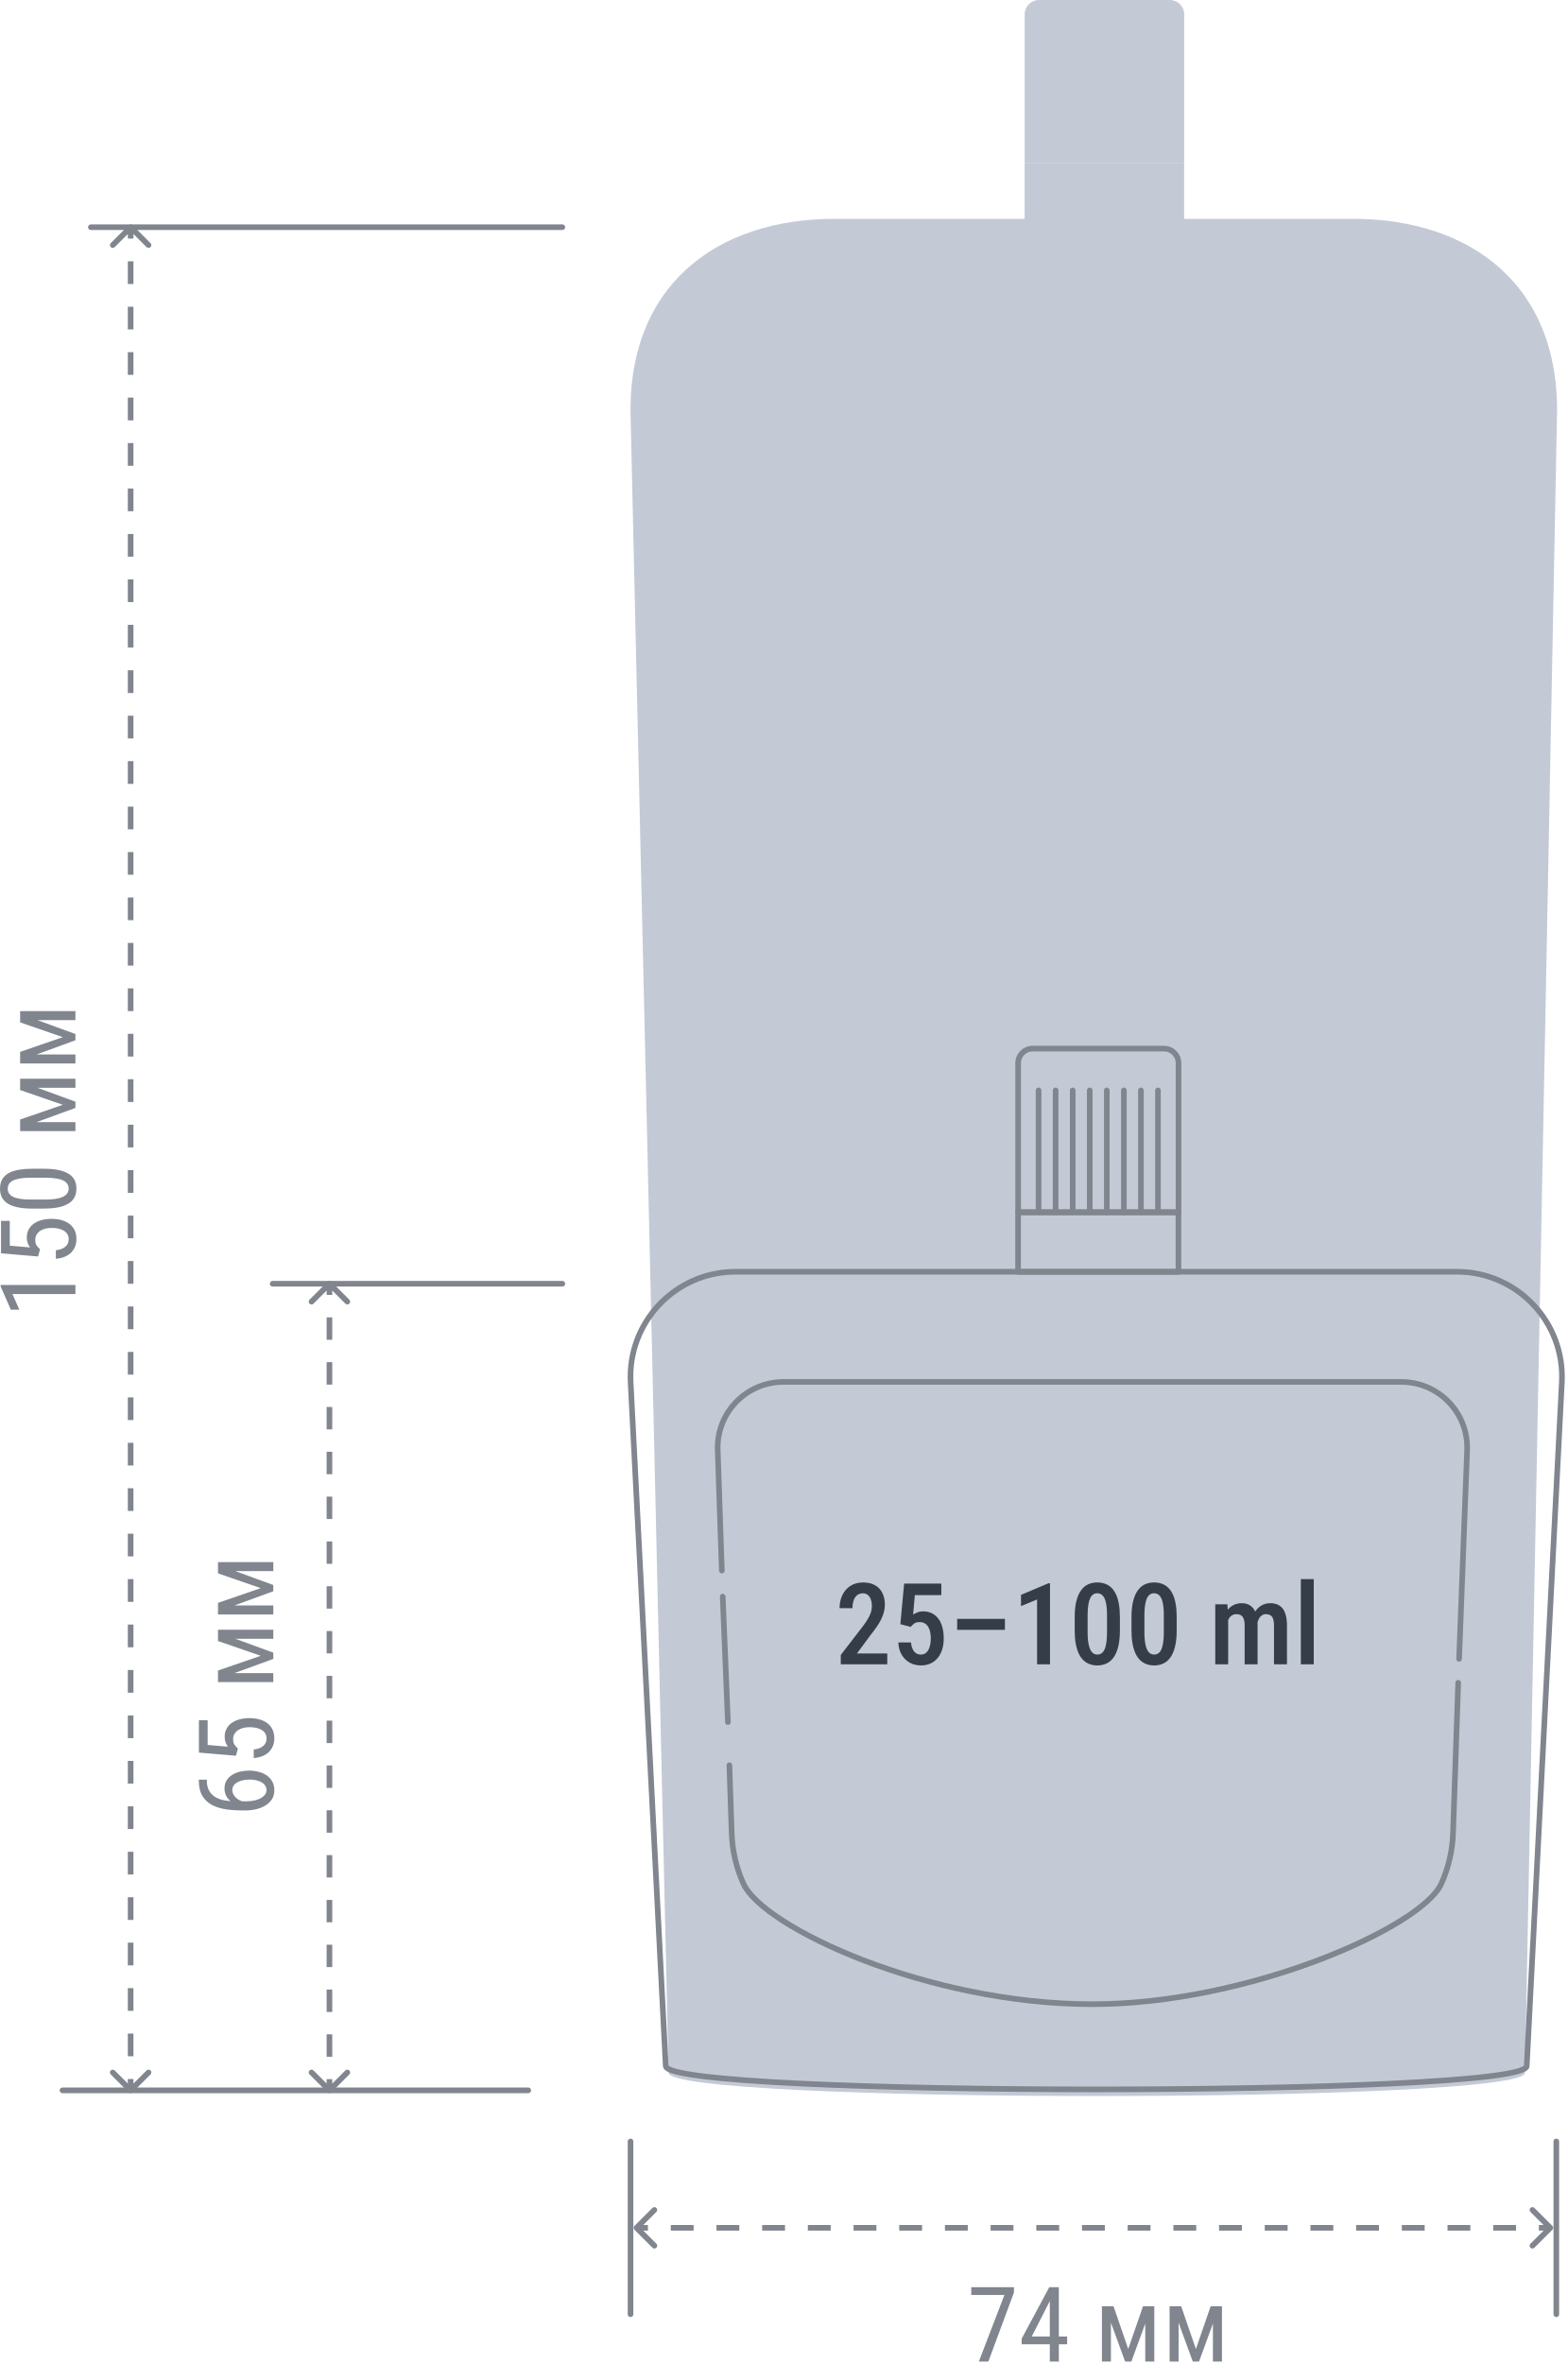
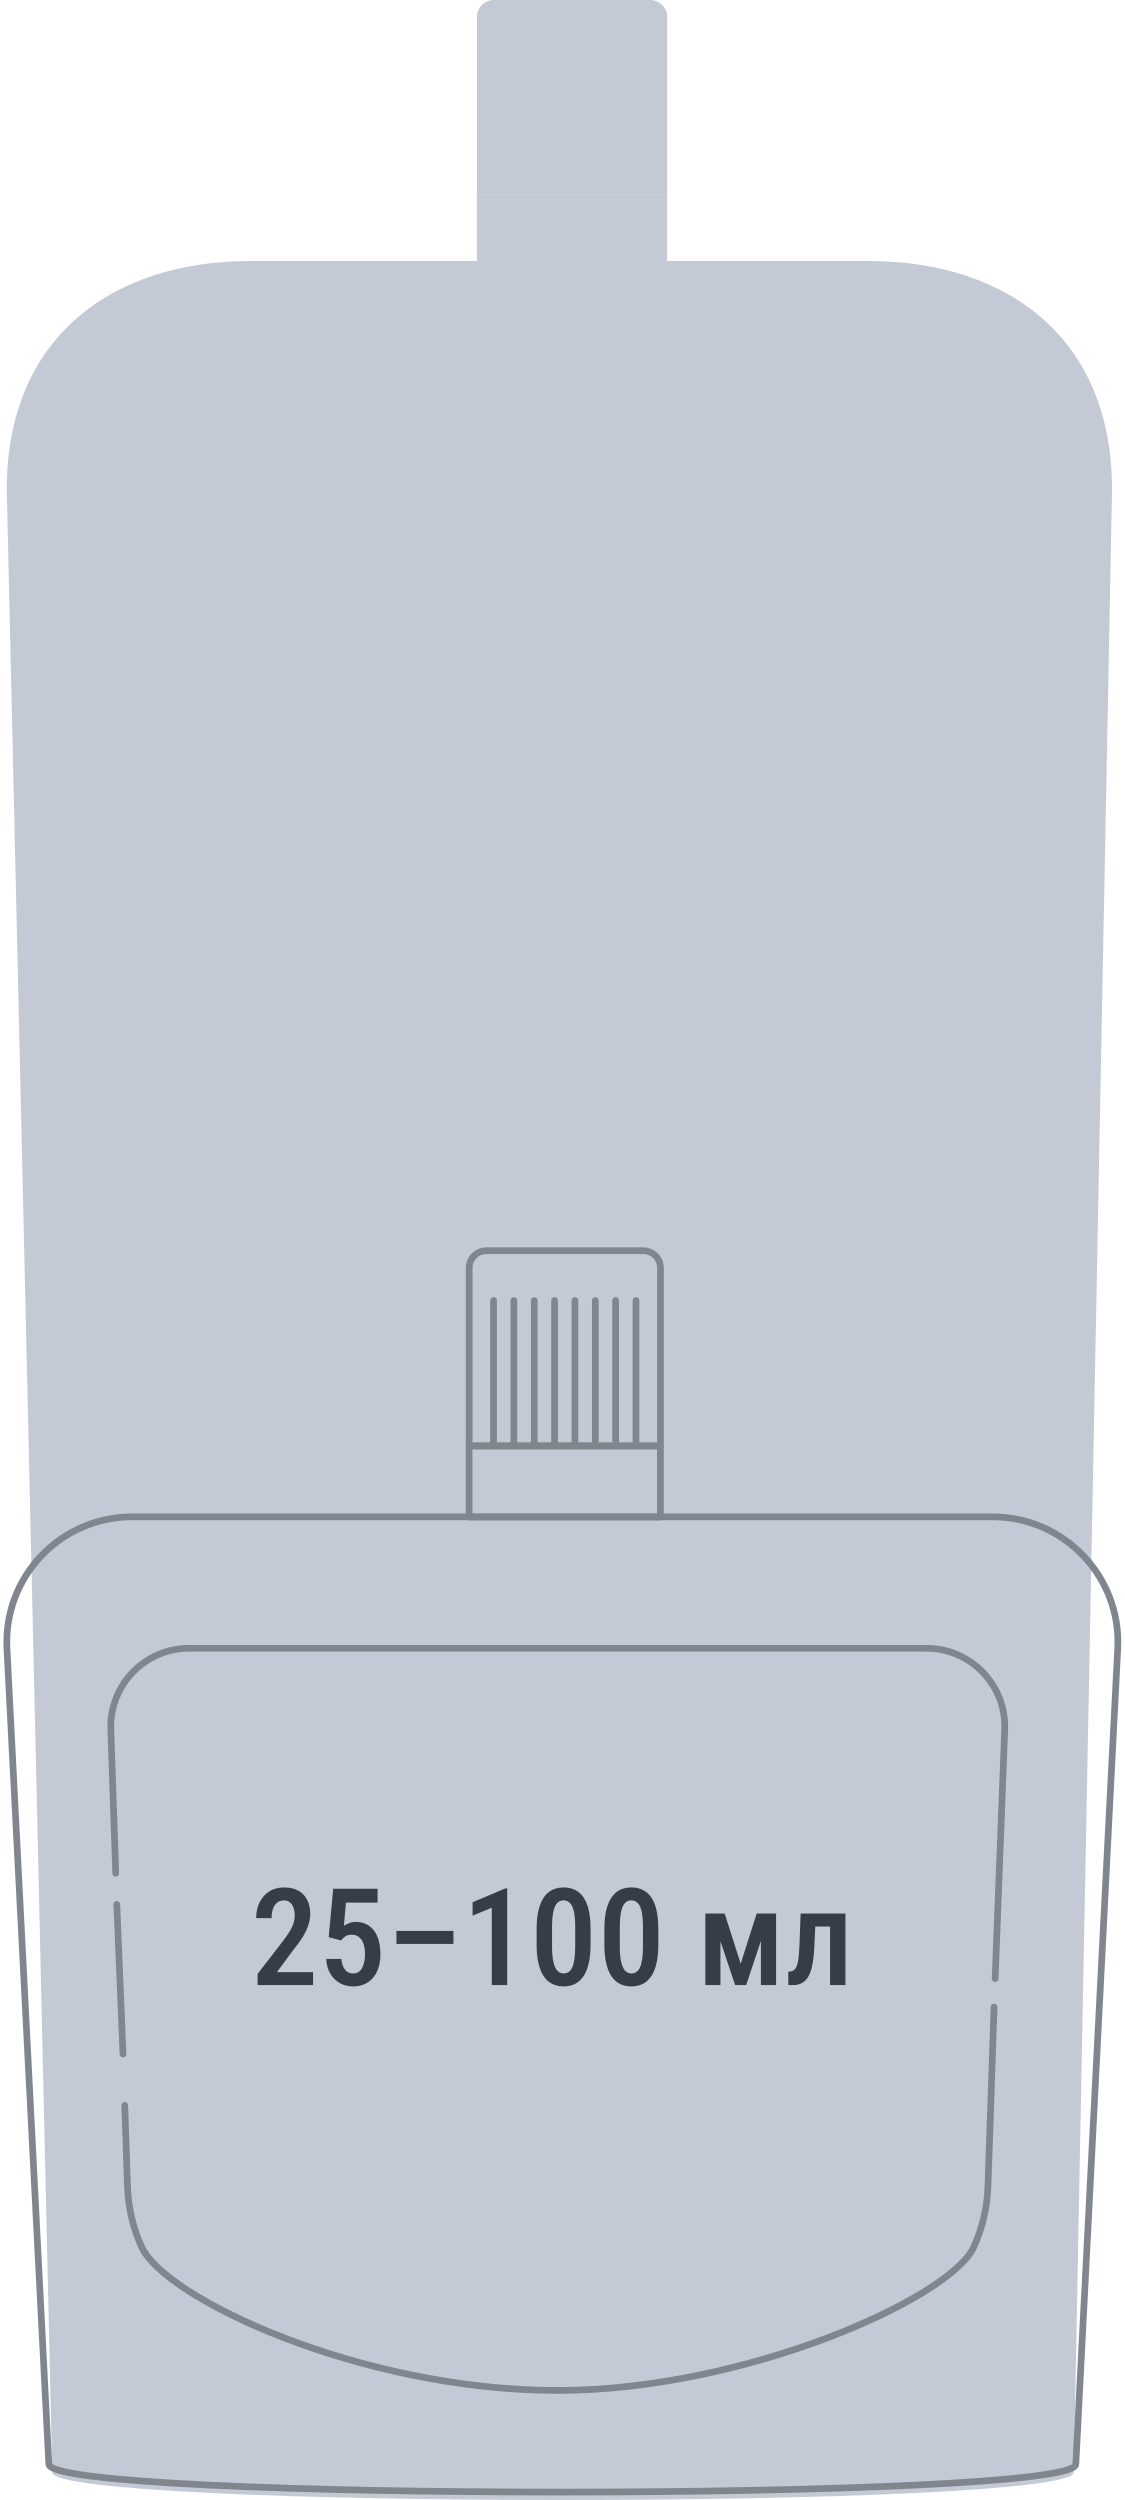
- <svg xmlns="http://www.w3.org/2000/svg" width="276" height="416" viewBox="0 0 276 416" fill="none">
-   <path d="M11 368H93" stroke="#80858E" stroke-width="0.99" stroke-linecap="round" stroke-linejoin="round" />
-   <path d="M111.713 391.853C111.519 392.047 111.519 392.36 111.713 392.553L114.863 395.703C115.056 395.897 115.369 395.897 115.563 395.703C115.756 395.51 115.756 395.197 115.563 395.003L112.763 392.203L115.563 389.403C115.756 389.21 115.756 388.896 115.563 388.703C115.369 388.51 115.056 388.51 114.863 388.703L111.713 391.853ZM273.296 392.553C273.489 392.36 273.489 392.047 273.296 391.853L270.145 388.703C269.952 388.51 269.639 388.51 269.445 388.703C269.252 388.896 269.252 389.21 269.445 389.403L272.245 392.203L269.445 395.003C269.252 395.197 269.252 395.51 269.445 395.703C269.639 395.897 269.952 395.897 270.145 395.703L273.296 392.553ZM112.063 392.698H114.074V391.708H112.063V392.698ZM118.096 392.698H122.118V391.708H118.096V392.698ZM126.14 392.698H130.162V391.708H126.14V392.698ZM134.184 392.698H138.206V391.708H134.184V392.698ZM142.228 392.698H146.25V391.708H142.228V392.698ZM150.272 392.698H154.294V391.708H150.272V392.698ZM158.316 392.698H162.339V391.708H158.316V392.698ZM166.361 392.698H170.383V391.708H166.361V392.698ZM174.405 392.698H178.427V391.708H174.405V392.698ZM182.449 392.698H186.471V391.708H182.449V392.698ZM190.493 392.698H194.515V391.708H190.493V392.698ZM198.537 392.698H202.559V391.708H198.537V392.698ZM206.581 392.698H210.603V391.708H206.581V392.698ZM214.625 392.698H218.648V391.708H214.625V392.698ZM222.67 392.698H226.692V391.708H222.67V392.698ZM230.714 392.698H234.736V391.708H230.714V392.698ZM238.758 392.698H242.78V391.708H238.758V392.698ZM246.802 392.698H250.824V391.708H246.802V392.698ZM254.846 392.698H258.868V391.708H254.846V392.698ZM262.89 392.698H266.912V391.708H262.89V392.698ZM270.934 392.698H272.945V391.708H270.934V392.698Z" fill="#80858E" />
-   <path d="M111.009 377V407.418" stroke="#80858E" stroke-width="0.99" stroke-linecap="round" stroke-linejoin="round" />
-   <path d="M274 377V407.418" stroke="#80858E" stroke-width="0.99" stroke-linecap="round" stroke-linejoin="round" />
-   <path d="M210.546 413.535L213.146 406.014H214.658L211.095 415.748H209.998L206.444 406.014H207.956L210.546 413.535ZM207.497 406.014V415.748H205.914V406.014H207.497ZM213.542 415.748V406.014H215.134V415.748H213.542Z" fill="#80858E" />
-   <path d="M198.635 413.535L201.235 406.014H202.746L199.183 415.748H198.086L194.533 406.014H196.044L198.635 413.535ZM195.585 406.014V415.748H194.002V406.014H195.585ZM201.63 415.748V406.014H203.223V415.748H201.63Z" fill="#80858E" />
-   <path d="M187.876 411.34V412.707H179.87V411.727L184.736 402.65H186.014L184.736 405.277L181.642 411.34H187.876ZM186.419 402.65V415.748H184.826V402.65H186.419Z" fill="#80858E" />
-   <path d="M178.512 402.65V403.585L174.005 415.748H172.331L176.838 404.017H171V402.65H178.512Z" fill="#80858E" />
-   <path d="M16 40H99" stroke="#80858E" stroke-width="0.99" stroke-linecap="round" stroke-linejoin="round" />
-   <path d="M48 226L99 226" stroke="#80858E" stroke-width="0.99" stroke-linecap="round" stroke-linejoin="round" />
-   <path d="M238.254 38.526H146.886C126.347 38.526 109.991 50.16 111.049 74.441L117.706 364.902C117.706 370.366 268.492 370.366 268.492 364.902L274.092 74.441C275.142 50.16 258.794 38.526 238.254 38.526Z" fill="#C3CAD6" />
-   <path d="M208.473 28.657H180.39V39.105H208.473V28.657Z" fill="#C3CAD6" />
-   <path d="M182.919 0H205.955C207.352 0 208.484 1.131 208.484 2.527V28.668H180.4V2.527C180.4 1.131 181.533 0 182.929 0H182.919Z" fill="#C3CAD6" />
-   <path d="M256.492 223.886H129.507C118.913 223.886 110.485 232.753 111.025 243.331L117.209 363.714C117.209 369.206 268.791 369.206 268.791 363.714L274.975 243.331C275.514 232.753 267.086 223.886 256.492 223.886Z" stroke="#80858E" stroke-width="0.99" stroke-linecap="round" stroke-linejoin="round" />
-   <path d="M207.475 213.413H179.24V223.916H207.475V213.413Z" stroke="#80858E" stroke-width="0.99" stroke-linecap="round" stroke-linejoin="round" />
-   <path d="M181.783 184.605H204.943C206.347 184.605 207.486 185.742 207.486 187.146V213.424H179.251V187.146C179.251 185.742 180.39 184.605 181.794 184.605H181.783Z" stroke="#80858E" stroke-width="0.99" stroke-linecap="round" stroke-linejoin="round" />
-   <path d="M182.847 191.961V213.414" stroke="#80858E" stroke-width="0.99" stroke-linecap="round" stroke-linejoin="round" />
-   <path d="M185.847 191.961V213.414" stroke="#80858E" stroke-width="0.99" stroke-linecap="round" stroke-linejoin="round" />
-   <path d="M188.857 191.961V213.414" stroke="#80858E" stroke-width="0.99" stroke-linecap="round" stroke-linejoin="round" />
-   <path d="M191.858 191.961V213.414" stroke="#80858E" stroke-width="0.99" stroke-linecap="round" stroke-linejoin="round" />
-   <path d="M194.858 191.961V213.414" stroke="#80858E" stroke-width="0.99" stroke-linecap="round" stroke-linejoin="round" />
-   <path d="M197.868 191.961V213.414" stroke="#80858E" stroke-width="0.99" stroke-linecap="round" stroke-linejoin="round" />
-   <path d="M200.868 191.961V213.414" stroke="#80858E" stroke-width="0.99" stroke-linecap="round" stroke-linejoin="round" />
-   <path d="M203.868 191.961V213.414" stroke="#80858E" stroke-width="0.99" stroke-linecap="round" stroke-linejoin="round" />
-   <path d="M127.24 281.089L128.154 303.175" stroke="#80858E" stroke-width="0.99" stroke-linecap="round" stroke-linejoin="round" />
-   <path d="M256.883 292.034L258.298 255.253C258.525 248.706 253.271 243.284 246.719 243.284H137.935C131.383 243.284 126.137 248.714 126.356 255.253L127.083 276.495" stroke="#80858E" stroke-width="0.99" stroke-linecap="round" stroke-linejoin="round" />
-   <path d="M128.412 310.761L128.819 322.722C128.928 325.808 129.624 328.839 130.899 331.643C134.346 339.245 163.22 352.831 192.319 352.831C219.879 352.831 250.292 339.245 253.74 331.643C255.015 328.831 255.718 325.8 255.82 322.722L256.727 296.245" stroke="#80858E" stroke-width="0.99" stroke-linecap="round" stroke-linejoin="round" />
-   <path d="M156.209 291.086V293H148.025V291.35L151.902 286.32C152.326 285.754 152.651 285.266 152.879 284.855C153.113 284.439 153.276 284.064 153.367 283.732C153.458 283.4 153.504 283.075 153.504 282.756C153.504 282.313 153.442 281.923 153.318 281.584C153.201 281.245 153.025 280.982 152.791 280.793C152.557 280.598 152.27 280.5 151.932 280.5C151.508 280.5 151.16 280.614 150.887 280.842C150.613 281.063 150.411 281.372 150.281 281.77C150.151 282.16 150.086 282.609 150.086 283.117H147.811C147.811 282.29 147.97 281.532 148.289 280.842C148.615 280.152 149.087 279.605 149.705 279.201C150.324 278.791 151.076 278.586 151.961 278.586C152.781 278.586 153.475 278.745 154.041 279.064C154.614 279.383 155.047 279.836 155.34 280.422C155.639 281.008 155.789 281.704 155.789 282.512C155.789 282.954 155.727 283.397 155.604 283.84C155.486 284.276 155.32 284.709 155.105 285.139C154.891 285.568 154.63 286.001 154.324 286.438C154.025 286.874 153.693 287.316 153.328 287.766L150.877 291.086H156.209ZM160.33 286.408L158.514 285.939L159.178 278.781H165.73V280.822H161.062L160.76 284.25C160.942 284.12 161.186 283.993 161.492 283.869C161.798 283.739 162.143 283.674 162.527 283.674C163.107 283.674 163.618 283.785 164.061 284.006C164.51 284.227 164.891 284.546 165.203 284.963C165.516 285.373 165.75 285.871 165.906 286.457C166.069 287.043 166.15 287.707 166.15 288.449C166.15 289.107 166.069 289.722 165.906 290.295C165.743 290.861 165.493 291.363 165.154 291.799C164.816 292.235 164.393 292.577 163.885 292.824C163.383 293.072 162.798 293.195 162.127 293.195C161.619 293.195 161.134 293.111 160.672 292.941C160.21 292.766 159.793 292.505 159.422 292.16C159.057 291.815 158.761 291.392 158.533 290.891C158.312 290.383 158.188 289.8 158.162 289.143H160.379C160.424 289.598 160.522 289.986 160.672 290.305C160.822 290.624 161.02 290.868 161.268 291.037C161.515 291.2 161.798 291.281 162.117 291.281C162.417 291.281 162.677 291.213 162.898 291.076C163.12 290.933 163.302 290.731 163.445 290.471C163.589 290.21 163.696 289.904 163.768 289.553C163.839 289.195 163.875 288.801 163.875 288.371C163.875 287.961 163.833 287.587 163.748 287.248C163.67 286.903 163.549 286.607 163.387 286.359C163.224 286.105 163.019 285.91 162.771 285.773C162.531 285.637 162.247 285.568 161.922 285.568C161.486 285.568 161.16 285.653 160.945 285.822C160.73 285.985 160.525 286.18 160.33 286.408ZM176.922 285.002V286.926H168.514V285.002H176.922ZM184.861 278.732V293H182.586V281.584L179.754 282.756V280.773L184.588 278.732H184.861ZM197.166 284.699V287.023C197.166 288.137 197.068 289.087 196.873 289.875C196.684 290.656 196.414 291.291 196.062 291.779C195.717 292.268 195.301 292.626 194.812 292.854C194.331 293.081 193.794 293.195 193.201 293.195C192.732 293.195 192.293 293.124 191.883 292.98C191.473 292.837 191.102 292.613 190.77 292.307C190.444 292.001 190.164 291.607 189.93 291.125C189.702 290.637 189.523 290.054 189.393 289.377C189.269 288.7 189.207 287.915 189.207 287.023V284.699C189.207 283.579 189.305 282.635 189.5 281.867C189.695 281.092 189.969 280.464 190.32 279.982C190.672 279.494 191.089 279.139 191.57 278.918C192.059 278.697 192.599 278.586 193.191 278.586C193.66 278.586 194.1 278.658 194.51 278.801C194.92 278.938 195.288 279.156 195.613 279.455C195.939 279.755 196.219 280.145 196.453 280.627C196.688 281.102 196.863 281.678 196.98 282.355C197.104 283.026 197.166 283.807 197.166 284.699ZM194.9 287.365V284.338C194.9 283.778 194.874 283.283 194.822 282.854C194.77 282.424 194.699 282.059 194.607 281.76C194.516 281.46 194.399 281.219 194.256 281.037C194.119 280.848 193.96 280.712 193.777 280.627C193.602 280.536 193.406 280.49 193.191 280.49C192.924 280.49 192.684 280.559 192.469 280.695C192.26 280.832 192.081 281.053 191.932 281.359C191.788 281.659 191.678 282.056 191.6 282.551C191.521 283.039 191.482 283.635 191.482 284.338V287.365C191.482 287.932 191.508 288.43 191.561 288.859C191.613 289.289 191.688 289.66 191.785 289.973C191.883 290.279 192 290.529 192.137 290.725C192.273 290.913 192.43 291.053 192.605 291.145C192.788 291.236 192.986 291.281 193.201 291.281C193.475 291.281 193.715 291.21 193.924 291.066C194.139 290.923 194.318 290.699 194.461 290.393C194.604 290.08 194.712 289.673 194.783 289.172C194.861 288.671 194.9 288.068 194.9 287.365ZM207.166 284.699V287.023C207.166 288.137 207.068 289.087 206.873 289.875C206.684 290.656 206.414 291.291 206.062 291.779C205.717 292.268 205.301 292.626 204.812 292.854C204.331 293.081 203.794 293.195 203.201 293.195C202.732 293.195 202.293 293.124 201.883 292.98C201.473 292.837 201.102 292.613 200.77 292.307C200.444 292.001 200.164 291.607 199.93 291.125C199.702 290.637 199.523 290.054 199.393 289.377C199.269 288.7 199.207 287.915 199.207 287.023V284.699C199.207 283.579 199.305 282.635 199.5 281.867C199.695 281.092 199.969 280.464 200.32 279.982C200.672 279.494 201.089 279.139 201.57 278.918C202.059 278.697 202.599 278.586 203.191 278.586C203.66 278.586 204.1 278.658 204.51 278.801C204.92 278.938 205.288 279.156 205.613 279.455C205.939 279.755 206.219 280.145 206.453 280.627C206.688 281.102 206.863 281.678 206.98 282.355C207.104 283.026 207.166 283.807 207.166 284.699ZM204.9 287.365V284.338C204.9 283.778 204.874 283.283 204.822 282.854C204.77 282.424 204.699 282.059 204.607 281.76C204.516 281.46 204.399 281.219 204.256 281.037C204.119 280.848 203.96 280.712 203.777 280.627C203.602 280.536 203.406 280.49 203.191 280.49C202.924 280.49 202.684 280.559 202.469 280.695C202.26 280.832 202.081 281.053 201.932 281.359C201.788 281.659 201.678 282.056 201.6 282.551C201.521 283.039 201.482 283.635 201.482 284.338V287.365C201.482 287.932 201.508 288.43 201.561 288.859C201.613 289.289 201.688 289.66 201.785 289.973C201.883 290.279 202 290.529 202.137 290.725C202.273 290.913 202.43 291.053 202.605 291.145C202.788 291.236 202.986 291.281 203.201 291.281C203.475 291.281 203.715 291.21 203.924 291.066C204.139 290.923 204.318 290.699 204.461 290.393C204.604 290.08 204.712 289.673 204.783 289.172C204.861 288.671 204.9 288.068 204.9 287.365ZM216.229 284.582V293H213.953V282.434H216.092L216.229 284.582ZM215.857 287.336H215.086C215.073 286.6 215.138 285.923 215.281 285.305C215.431 284.686 215.652 284.146 215.945 283.684C216.245 283.221 216.619 282.867 217.068 282.619C217.524 282.365 218.048 282.238 218.641 282.238C219.038 282.238 219.402 282.31 219.734 282.453C220.073 282.59 220.366 282.808 220.613 283.107C220.867 283.407 221.062 283.791 221.199 284.26C221.336 284.729 221.404 285.295 221.404 285.959V293H219.129V286.174C219.129 285.666 219.07 285.269 218.953 284.982C218.842 284.689 218.68 284.481 218.465 284.357C218.25 284.234 217.99 284.172 217.684 284.172C217.352 284.172 217.068 284.257 216.834 284.426C216.6 284.589 216.411 284.816 216.268 285.109C216.124 285.396 216.02 285.731 215.955 286.115C215.89 286.493 215.857 286.9 215.857 287.336ZM221.258 286.73L220.193 286.975C220.18 286.33 220.245 285.721 220.389 285.148C220.532 284.576 220.747 284.074 221.033 283.645C221.326 283.208 221.691 282.867 222.127 282.619C222.57 282.365 223.081 282.238 223.66 282.238C224.116 282.238 224.523 282.313 224.881 282.463C225.239 282.606 225.545 282.834 225.799 283.146C226.053 283.459 226.245 283.866 226.375 284.367C226.512 284.862 226.58 285.464 226.58 286.174V293H224.295V286.164C224.295 285.637 224.236 285.23 224.119 284.943C224.008 284.657 223.846 284.458 223.631 284.348C223.416 284.23 223.159 284.172 222.859 284.172C222.599 284.172 222.368 284.24 222.166 284.377C221.971 284.507 221.805 284.689 221.668 284.924C221.531 285.158 221.427 285.432 221.355 285.744C221.29 286.05 221.258 286.379 221.258 286.73ZM231.297 278V293H229.021V278H231.297Z" fill="#353E48" />
-   <path d="M22.65 368.35C22.843 368.543 23.157 368.543 23.35 368.35L26.5 365.2C26.694 365.006 26.694 364.693 26.5 364.5C26.307 364.306 25.993 364.306 25.8 364.5L23 367.3L20.2 364.5C20.006 364.306 19.693 364.306 19.5 364.5C19.306 364.693 19.306 365.006 19.5 365.2L22.65 368.35ZM23.35 39.65C23.157 39.457 22.843 39.457 22.65 39.65L19.5 42.8C19.306 42.993 19.306 43.307 19.5 43.5C19.693 43.694 20.006 43.694 20.2 43.5L23 40.7L25.8 43.5C25.994 43.694 26.307 43.694 26.5 43.5C26.694 43.307 26.694 42.993 26.5 42.8L23.35 39.65ZM22.505 40L22.505 42L23.495 42L23.495 40L22.505 40ZM22.505 46L22.505 50L23.495 50L23.495 46L22.505 46ZM22.505 54L22.505 58L23.495 58L23.495 54L22.505 54ZM22.505 62L22.505 66L23.495 66L23.495 62L22.505 62ZM22.505 70L22.505 74L23.495 74L23.495 70L22.505 70ZM22.505 78L22.505 82L23.495 82L23.495 78L22.505 78ZM22.505 86L22.505 90L23.495 90L23.495 86L22.505 86ZM22.505 94L22.505 98L23.495 98L23.495 94L22.505 94ZM22.505 102L22.505 106L23.495 106L23.495 102L22.505 102ZM22.505 110L22.505 114L23.495 114L23.495 110L22.505 110ZM22.505 118L22.505 122L23.495 122L23.495 118L22.505 118ZM22.505 126L22.505 130L23.495 130L23.495 126L22.505 126ZM22.505 134L22.505 138L23.495 138L23.495 134L22.505 134ZM22.505 142L22.505 146L23.495 146L23.495 142L22.505 142ZM22.505 150L22.505 154L23.495 154L23.495 150L22.505 150ZM22.505 158L22.505 162L23.495 162L23.495 158L22.505 158ZM22.505 166L22.505 170L23.495 170L23.495 166L22.505 166ZM22.505 174L22.505 178L23.495 178L23.495 174L22.505 174ZM22.505 182L22.505 186L23.495 186L23.495 182L22.505 182ZM22.505 190L22.505 194L23.495 194L23.495 190L22.505 190ZM22.505 198L22.505 202L23.495 202L23.495 198L22.505 198ZM22.505 206L22.505 210L23.495 210L23.495 206L22.505 206ZM22.505 214L22.505 218L23.495 218L23.495 214L22.505 214ZM22.505 222L22.505 226L23.495 226L23.495 222L22.505 222ZM22.505 230L22.505 234L23.495 234L23.495 230L22.505 230ZM22.505 238L22.505 242L23.495 242L23.495 238L22.505 238ZM22.505 246L22.505 250L23.495 250L23.495 246L22.505 246ZM22.505 254L22.505 258L23.495 258L23.495 254L22.505 254ZM22.505 262L22.505 266L23.495 266L23.495 262L22.505 262ZM22.505 270L22.505 274L23.495 274L23.495 270L22.505 270ZM22.505 278L22.505 282L23.495 282L23.495 278L22.505 278ZM22.505 286L22.505 290L23.495 290L23.495 286L22.505 286ZM22.505 294L22.505 298L23.495 298L23.495 294L22.505 294ZM22.505 302L22.505 306L23.495 306L23.495 302L22.505 302ZM22.505 310L22.505 314L23.495 314L23.495 310L22.505 310ZM22.505 318L22.505 322L23.495 322L23.495 318L22.505 318ZM22.505 326L22.505 330L23.495 330L23.495 326L22.505 326ZM22.505 334L22.505 338L23.495 338L23.495 334L22.505 334ZM22.505 342L22.505 346L23.495 346L23.495 342L22.505 342ZM22.505 350L22.505 354L23.495 354L23.495 350L22.505 350ZM22.505 358L22.505 362L23.495 362L23.495 358L22.505 358ZM22.505 366L22.505 368L23.495 368L23.495 366L22.505 366Z" fill="#80858E" />
-   <path d="M57.65 368.35C57.843 368.543 58.157 368.543 58.35 368.35L61.5 365.2C61.694 365.006 61.694 364.693 61.5 364.5C61.307 364.306 60.993 364.306 60.8 364.5L58 367.3L55.2 364.5C55.007 364.306 54.693 364.306 54.5 364.5C54.306 364.693 54.306 365.006 54.5 365.2L57.65 368.35ZM58.35 225.65C58.157 225.457 57.843 225.457 57.65 225.65L54.5 228.8C54.306 228.993 54.306 229.307 54.5 229.5C54.693 229.693 55.007 229.693 55.2 229.5L58 226.7L60.8 229.5C60.993 229.693 61.307 229.693 61.5 229.5C61.694 229.307 61.694 228.993 61.5 228.8L58.35 225.65ZM57.505 226V227.972H58.495V226H57.505ZM57.505 231.917V235.861H58.495V231.917H57.505ZM57.505 239.806V243.75H58.495V239.806H57.505ZM57.505 247.694V251.639H58.495V247.694H57.505ZM57.505 255.583V259.528H58.495V255.583H57.505ZM57.505 263.472V267.417H58.495V263.472H57.505ZM57.505 271.361V275.305H58.495V271.361H57.505ZM57.505 279.25V283.194H58.495V279.25H57.505ZM57.505 287.139V291.083H58.495V287.139H57.505ZM57.505 295.028V298.972H58.495V295.028H57.505ZM57.505 302.917V306.861H58.495V302.917H57.505ZM57.505 310.805V314.75H58.495V310.805H57.505ZM57.505 318.694V322.639H58.495V318.694H57.505ZM57.505 326.583V330.528H58.495V326.583H57.505ZM57.505 334.472V338.417H58.495V334.472H57.505ZM57.505 342.361V346.305H58.495V342.361H57.505ZM57.505 350.25V354.194H58.495V350.25H57.505ZM57.505 358.139V362.083H58.495V358.139H57.505ZM57.505 366.028V368H58.495V366.028H57.505Z" fill="#80858E" />
-   <path d="M45.903 279.588L38.382 276.988L38.382 275.477L48.116 279.039L48.116 280.137L38.382 283.69L38.382 282.179L45.903 279.588ZM38.382 282.638L48.116 282.638L48.116 284.221L38.382 284.221L38.382 282.638ZM48.116 276.592L38.382 276.592L38.382 275L48.116 275L48.116 276.592Z" fill="#80858E" />
-   <path d="M45.903 291.498L38.382 288.899L38.382 287.387L48.116 290.95L48.116 292.047L38.382 295.601L38.382 294.089L45.903 291.498ZM38.382 294.548L48.116 294.548L48.116 296.131L38.382 296.131L38.382 294.548ZM48.116 288.503L38.382 288.503L38.382 286.911L48.116 286.911L48.116 288.503Z" fill="#80858E" />
-   <path d="M41.882 307.826L41.54 309.094L35.018 308.537L35.018 302.833L36.557 302.833L36.557 307.196L40.119 307.502C39.981 307.298 39.852 307.052 39.732 306.765C39.612 306.477 39.552 306.141 39.552 305.757C39.552 305.241 39.657 304.782 39.867 304.381C40.071 303.973 40.365 303.628 40.749 303.346C41.133 303.064 41.594 302.848 42.134 302.698C42.674 302.548 43.276 302.473 43.942 302.473C44.572 302.473 45.151 302.548 45.678 302.698C46.206 302.842 46.668 303.064 47.064 303.364C47.454 303.658 47.757 304.03 47.972 304.48C48.188 304.923 48.296 305.442 48.296 306.036C48.296 306.48 48.224 306.899 48.08 307.295C47.93 307.691 47.706 308.048 47.406 308.366C47.1 308.678 46.722 308.933 46.272 309.13C45.816 309.328 45.283 309.451 44.671 309.499L44.671 307.997C45.163 307.937 45.577 307.823 45.912 307.655C46.248 307.481 46.503 307.259 46.677 306.989C46.845 306.714 46.929 306.396 46.929 306.036C46.929 305.73 46.86 305.454 46.722 305.208C46.584 304.962 46.386 304.755 46.128 304.588C45.87 304.42 45.559 304.291 45.193 304.201C44.827 304.111 44.416 304.066 43.96 304.066C43.546 304.066 43.163 304.111 42.809 304.201C42.455 304.291 42.146 304.426 41.882 304.606C41.618 304.785 41.414 305.004 41.27 305.262C41.12 305.514 41.045 305.808 41.045 306.144C41.045 306.594 41.12 306.926 41.27 307.142C41.42 307.352 41.624 307.58 41.882 307.826Z" fill="#80858E" />
-   <path d="M35 313.43L35 313.313L36.412 313.313L36.412 313.43C36.412 314.186 36.556 314.807 36.844 315.293C37.126 315.772 37.507 316.147 37.987 316.417C38.46 316.681 38.994 316.864 39.588 316.966C40.182 317.068 40.784 317.119 41.396 317.119L43.321 317.119C43.903 317.119 44.419 317.065 44.868 316.957C45.312 316.843 45.687 316.696 45.993 316.516C46.299 316.33 46.53 316.123 46.686 315.895C46.842 315.661 46.919 315.424 46.919 315.185C46.919 314.879 46.848 314.609 46.704 314.375C46.554 314.135 46.347 313.937 46.083 313.781C45.813 313.619 45.495 313.496 45.129 313.412C44.764 313.328 44.362 313.286 43.924 313.286C43.534 313.286 43.159 313.325 42.799 313.403C42.434 313.475 42.11 313.586 41.828 313.736C41.54 313.886 41.315 314.078 41.153 314.312C40.985 314.54 40.901 314.813 40.901 315.131C40.901 315.49 41.015 315.826 41.243 316.138C41.465 316.444 41.759 316.696 42.125 316.894C42.485 317.092 42.877 317.209 43.303 317.245L43.294 318.063C42.623 317.979 42.05 317.838 41.576 317.64C41.096 317.443 40.706 317.203 40.407 316.921C40.101 316.633 39.879 316.315 39.741 315.967C39.597 315.619 39.525 315.254 39.525 314.87C39.525 314.312 39.648 313.835 39.894 313.439C40.14 313.038 40.469 312.711 40.883 312.459C41.291 312.201 41.753 312.012 42.269 311.892C42.778 311.772 43.303 311.712 43.843 311.712C44.461 311.712 45.039 311.787 45.579 311.937C46.119 312.081 46.593 312.297 47.001 312.585C47.408 312.873 47.726 313.235 47.954 313.673C48.182 314.105 48.296 314.609 48.296 315.185C48.296 315.796 48.152 316.324 47.864 316.768C47.57 317.212 47.18 317.58 46.695 317.874C46.209 318.162 45.669 318.375 45.075 318.513C44.482 318.651 43.879 318.72 43.267 318.72L42.485 318.72C41.561 318.72 40.655 318.654 39.768 318.522C38.88 318.39 38.077 318.141 37.357 317.775C36.637 317.404 36.065 316.87 35.639 316.174C35.213 315.472 35 314.558 35 313.43Z" fill="#80858E" />
-   <path d="M11.065 182.588L3.544 179.988L3.544 178.477L13.278 182.039L13.278 183.137L3.544 186.69L3.544 185.179L11.065 182.588ZM3.544 185.638L13.278 185.638L13.278 187.221L3.544 187.221L3.544 185.638ZM13.278 179.592L3.544 179.592L3.544 178L13.278 178L13.278 179.592Z" fill="#80858E" />
-   <path d="M11.065 194.498L3.544 191.899L3.544 190.387L13.278 193.95L13.278 195.047L3.544 198.601L3.544 197.089L11.065 194.498ZM3.544 197.548L13.278 197.548L13.278 199.131L3.544 199.131L3.544 197.548ZM13.278 191.503L3.544 191.503L3.544 189.911L13.278 189.911L13.278 191.503Z" fill="#80858E" />
-   <path d="M5.685 205.752L7.682 205.752C8.756 205.752 9.662 205.836 10.399 206.004C11.137 206.166 11.731 206.4 12.18 206.706C12.63 207.012 12.957 207.381 13.161 207.812C13.359 208.238 13.458 208.718 13.458 209.252C13.458 209.672 13.395 210.064 13.269 210.43C13.143 210.79 12.942 211.114 12.666 211.402C12.384 211.69 12.018 211.936 11.569 212.139C11.119 212.343 10.573 212.499 9.931 212.607C9.29 212.715 8.54 212.769 7.682 212.769L5.685 212.769C4.612 212.769 3.712 212.685 2.987 212.517C2.261 212.349 1.679 212.112 1.241 211.807C0.798 211.495 0.48 211.126 0.288 210.7C0.096 210.268 -1.30288e-07 209.789 -1.53357e-07 209.261C-1.71969e-07 208.835 0.063 208.442 0.189 208.082C0.309 207.716 0.504 207.393 0.774 207.111C1.038 206.823 1.391 206.577 1.835 206.373C2.273 206.169 2.81 206.016 3.445 205.914C4.081 205.806 4.828 205.752 5.685 205.752ZM7.952 207.336L5.407 207.336C4.819 207.336 4.303 207.363 3.859 207.417C3.409 207.471 3.026 207.552 2.708 207.66C2.39 207.761 2.132 207.89 1.934 208.046C1.736 208.202 1.592 208.382 1.502 208.586C1.406 208.79 1.358 209.015 1.358 209.261C1.358 209.567 1.433 209.84 1.583 210.079C1.727 210.313 1.958 210.514 2.276 210.682C2.594 210.844 3.011 210.967 3.526 211.051C4.042 211.135 4.669 211.177 5.407 211.177L7.952 211.177C8.54 211.177 9.059 211.15 9.509 211.096C9.958 211.036 10.348 210.955 10.678 210.853C11.002 210.745 11.269 210.613 11.479 210.457C11.689 210.301 11.845 210.121 11.947 209.917C12.043 209.714 12.091 209.492 12.091 209.252C12.091 208.934 12.012 208.658 11.857 208.424C11.701 208.184 11.458 207.983 11.128 207.821C10.792 207.66 10.363 207.54 9.841 207.462C9.314 207.378 8.684 207.336 7.952 207.336Z" fill="#80858E" />
-   <path d="M7.045 219.93L6.703 221.198L0.181 220.64L0.181 214.937L1.719 214.937L1.719 219.3L5.281 219.606C5.143 219.402 5.014 219.156 4.894 218.868C4.775 218.58 4.715 218.245 4.715 217.861C4.715 217.345 4.82 216.886 5.029 216.484C5.233 216.077 5.527 215.732 5.911 215.45C6.295 215.168 6.757 214.952 7.296 214.802C7.836 214.652 8.439 214.577 9.105 214.577C9.734 214.577 10.313 214.652 10.841 214.802C11.368 214.946 11.83 215.168 12.226 215.468C12.616 215.762 12.919 216.134 13.135 216.583C13.351 217.027 13.459 217.546 13.459 218.14C13.459 218.583 13.387 219.003 13.243 219.399C13.093 219.795 12.868 220.152 12.568 220.47C12.262 220.781 11.884 221.036 11.434 221.234C10.979 221.432 10.445 221.555 9.833 221.603L9.833 220.101C10.325 220.041 10.739 219.927 11.075 219.759C11.411 219.585 11.665 219.363 11.839 219.093C12.007 218.817 12.091 218.499 12.091 218.14C12.091 217.834 12.022 217.558 11.884 217.312C11.746 217.066 11.549 216.859 11.291 216.691C11.033 216.523 10.721 216.394 10.355 216.304C9.989 216.214 9.578 216.17 9.123 216.17C8.709 216.17 8.325 216.214 7.971 216.304C7.617 216.394 7.308 216.529 7.045 216.709C6.781 216.889 6.577 217.108 6.433 217.366C6.283 217.618 6.208 217.912 6.208 218.248C6.208 218.697 6.283 219.03 6.433 219.246C6.583 219.456 6.787 219.684 7.045 219.93Z" fill="#80858E" />
-   <path d="M0.108 226.218L13.278 226.218L13.278 227.81L2.186 227.81L3.41 230.563L1.907 230.563L0.108 226.461L0.108 226.218Z" fill="#80858E" />
+ <svg xmlns="http://www.w3.org/2000/svg" width="166" height="369" viewBox="0 0 166 369" fill="none">
+   <path d="M128.254 38.526H36.886C16.346 38.526 -0.009 50.16 1.049 74.441L7.706 364.902C7.706 370.366 158.492 370.366 158.492 364.902L164.092 74.441C165.142 50.16 148.794 38.526 128.254 38.526Z" fill="#C3CAD6" />
+   <path d="M98.474 28.657H70.39V39.105H98.474V28.657Z" fill="#C3CAD6" />
+   <path d="M72.919 0H95.955C97.352 0 98.484 1.131 98.484 2.527V28.668H70.4V2.527C70.4 1.131 71.533 0 72.929 0H72.919Z" fill="#C3CAD6" />
+   <path d="M146.492 223.886H19.507C8.913 223.886 0.485 232.753 1.025 243.331L7.209 363.714C7.209 369.206 158.791 369.206 158.791 363.714L164.975 243.331C165.514 232.753 157.086 223.886 146.492 223.886Z" stroke="#80858E" stroke-width="0.99" stroke-linecap="round" stroke-linejoin="round" />
+   <path d="M97.475 213.413H69.24V223.916H97.475V213.413Z" stroke="#80858E" stroke-width="0.99" stroke-linecap="round" stroke-linejoin="round" />
+   <path d="M71.783 184.605H94.943C96.347 184.605 97.486 185.742 97.486 187.146V213.424H69.251V187.146C69.251 185.742 70.389 184.605 71.794 184.605H71.783Z" stroke="#80858E" stroke-width="0.99" stroke-linecap="round" stroke-linejoin="round" />
+   <path d="M72.847 191.961V213.414" stroke="#80858E" stroke-width="0.99" stroke-linecap="round" stroke-linejoin="round" />
+   <path d="M75.846 191.961V213.414" stroke="#80858E" stroke-width="0.99" stroke-linecap="round" stroke-linejoin="round" />
+   <path d="M78.857 191.961V213.414" stroke="#80858E" stroke-width="0.99" stroke-linecap="round" stroke-linejoin="round" />
+   <path d="M81.858 191.961V213.414" stroke="#80858E" stroke-width="0.99" stroke-linecap="round" stroke-linejoin="round" />
+   <path d="M84.858 191.961V213.414" stroke="#80858E" stroke-width="0.99" stroke-linecap="round" stroke-linejoin="round" />
+   <path d="M87.868 191.961V213.414" stroke="#80858E" stroke-width="0.99" stroke-linecap="round" stroke-linejoin="round" />
+   <path d="M90.868 191.961V213.414" stroke="#80858E" stroke-width="0.99" stroke-linecap="round" stroke-linejoin="round" />
+   <path d="M93.868 191.961V213.414" stroke="#80858E" stroke-width="0.99" stroke-linecap="round" stroke-linejoin="round" />
+   <path d="M17.24 281.089L18.154 303.175" stroke="#80858E" stroke-width="0.99" stroke-linecap="round" stroke-linejoin="round" />
+   <path d="M146.883 292.034L148.298 255.253C148.525 248.706 143.271 243.284 136.719 243.284H27.935C21.383 243.284 16.137 248.714 16.356 255.253L17.083 276.495" stroke="#80858E" stroke-width="0.99" stroke-linecap="round" stroke-linejoin="round" />
+   <path d="M18.412 310.761L18.819 322.722C18.928 325.808 19.624 328.839 20.899 331.643C24.346 339.245 53.22 352.831 82.319 352.831C109.879 352.831 140.292 339.245 143.74 331.643C145.015 328.831 145.718 325.8 145.82 322.722L146.727 296.245" stroke="#80858E" stroke-width="0.99" stroke-linecap="round" stroke-linejoin="round" />
+   <path d="M46.209 291.086V293H38.025V291.35L41.902 286.32C42.325 285.754 42.651 285.266 42.879 284.855C43.113 284.439 43.276 284.064 43.367 283.732C43.458 283.4 43.504 283.075 43.504 282.756C43.504 282.313 43.442 281.923 43.318 281.584C43.201 281.245 43.025 280.982 42.791 280.793C42.557 280.598 42.27 280.5 41.932 280.5C41.508 280.5 41.16 280.614 40.887 280.842C40.613 281.063 40.411 281.372 40.281 281.77C40.151 282.16 40.086 282.609 40.086 283.117H37.81C37.81 282.29 37.97 281.532 38.289 280.842C38.615 280.152 39.087 279.605 39.705 279.201C40.324 278.791 41.075 278.586 41.961 278.586C42.781 278.586 43.475 278.745 44.041 279.064C44.614 279.383 45.047 279.836 45.34 280.422C45.639 281.008 45.789 281.704 45.789 282.512C45.789 282.954 45.727 283.397 45.603 283.84C45.486 284.276 45.32 284.709 45.105 285.139C44.891 285.568 44.63 286.001 44.324 286.438C44.025 286.874 43.693 287.316 43.328 287.766L40.877 291.086H46.209ZM50.33 286.408L48.514 285.939L49.178 278.781H55.73V280.822H51.062L50.76 284.25C50.942 284.12 51.186 283.993 51.492 283.869C51.798 283.739 52.143 283.674 52.527 283.674C53.107 283.674 53.618 283.785 54.06 284.006C54.51 284.227 54.891 284.546 55.203 284.963C55.516 285.373 55.75 285.871 55.906 286.457C56.069 287.043 56.15 287.707 56.15 288.449C56.15 289.107 56.069 289.722 55.906 290.295C55.743 290.861 55.493 291.363 55.154 291.799C54.816 292.235 54.393 292.577 53.885 292.824C53.383 293.072 52.797 293.195 52.127 293.195C51.619 293.195 51.134 293.111 50.672 292.941C50.21 292.766 49.793 292.505 49.422 292.16C49.057 291.815 48.761 291.392 48.533 290.891C48.312 290.383 48.188 289.8 48.162 289.143H50.379C50.425 289.598 50.522 289.986 50.672 290.305C50.822 290.624 51.02 290.868 51.268 291.037C51.515 291.2 51.798 291.281 52.117 291.281C52.417 291.281 52.677 291.213 52.898 291.076C53.12 290.933 53.302 290.731 53.445 290.471C53.589 290.21 53.696 289.904 53.768 289.553C53.839 289.195 53.875 288.801 53.875 288.371C53.875 287.961 53.833 287.587 53.748 287.248C53.67 286.903 53.55 286.607 53.387 286.359C53.224 286.105 53.019 285.91 52.772 285.773C52.531 285.637 52.247 285.568 51.922 285.568C51.486 285.568 51.16 285.653 50.945 285.822C50.73 285.985 50.525 286.18 50.33 286.408ZM66.922 285.002V286.926H58.514V285.002H66.922ZM74.861 278.732V293H72.586V281.584L69.754 282.756V280.773L74.588 278.732H74.861ZM87.166 284.699V287.023C87.166 288.137 87.068 289.087 86.873 289.875C86.684 290.656 86.414 291.291 86.062 291.779C85.717 292.268 85.301 292.626 84.812 292.854C84.331 293.081 83.794 293.195 83.201 293.195C82.732 293.195 82.293 293.124 81.883 292.98C81.473 292.837 81.102 292.613 80.769 292.307C80.444 292.001 80.164 291.607 79.93 291.125C79.702 290.637 79.523 290.054 79.393 289.377C79.269 288.7 79.207 287.915 79.207 287.023V284.699C79.207 283.579 79.305 282.635 79.5 281.867C79.695 281.092 79.969 280.464 80.32 279.982C80.672 279.494 81.088 279.139 81.57 278.918C82.059 278.697 82.599 278.586 83.191 278.586C83.66 278.586 84.1 278.658 84.51 278.801C84.92 278.938 85.288 279.156 85.613 279.455C85.939 279.755 86.219 280.145 86.453 280.627C86.688 281.102 86.863 281.678 86.981 282.355C87.104 283.026 87.166 283.807 87.166 284.699ZM84.9 287.365V284.338C84.9 283.778 84.874 283.283 84.822 282.854C84.77 282.424 84.699 282.059 84.607 281.76C84.516 281.46 84.399 281.219 84.256 281.037C84.119 280.848 83.96 280.712 83.777 280.627C83.602 280.536 83.406 280.49 83.191 280.49C82.924 280.49 82.684 280.559 82.469 280.695C82.26 280.832 82.081 281.053 81.932 281.359C81.788 281.659 81.678 282.056 81.6 282.551C81.522 283.039 81.482 283.635 81.482 284.338V287.365C81.482 287.932 81.508 288.43 81.561 288.859C81.613 289.289 81.688 289.66 81.785 289.973C81.883 290.279 82 290.529 82.137 290.725C82.273 290.913 82.43 291.053 82.606 291.145C82.788 291.236 82.986 291.281 83.201 291.281C83.475 291.281 83.716 291.21 83.924 291.066C84.139 290.923 84.318 290.699 84.461 290.393C84.604 290.08 84.712 289.673 84.783 289.172C84.861 288.671 84.9 288.068 84.9 287.365ZM97.166 284.699V287.023C97.166 288.137 97.068 289.087 96.873 289.875C96.684 290.656 96.414 291.291 96.062 291.779C95.717 292.268 95.301 292.626 94.812 292.854C94.331 293.081 93.794 293.195 93.201 293.195C92.732 293.195 92.293 293.124 91.883 292.98C91.473 292.837 91.102 292.613 90.769 292.307C90.444 292.001 90.164 291.607 89.93 291.125C89.702 290.637 89.523 290.054 89.393 289.377C89.269 288.7 89.207 287.915 89.207 287.023V284.699C89.207 283.579 89.305 282.635 89.5 281.867C89.695 281.092 89.969 280.464 90.32 279.982C90.672 279.494 91.088 279.139 91.57 278.918C92.059 278.697 92.599 278.586 93.191 278.586C93.66 278.586 94.1 278.658 94.51 278.801C94.92 278.938 95.288 279.156 95.613 279.455C95.939 279.755 96.219 280.145 96.453 280.627C96.688 281.102 96.863 281.678 96.981 282.355C97.104 283.026 97.166 283.807 97.166 284.699ZM94.9 287.365V284.338C94.9 283.778 94.874 283.283 94.822 282.854C94.77 282.424 94.699 282.059 94.607 281.76C94.516 281.46 94.399 281.219 94.256 281.037C94.119 280.848 93.96 280.712 93.777 280.627C93.602 280.536 93.406 280.49 93.191 280.49C92.924 280.49 92.684 280.559 92.469 280.695C92.26 280.832 92.081 281.053 91.932 281.359C91.788 281.659 91.678 282.056 91.6 282.551C91.522 283.039 91.482 283.635 91.482 284.338V287.365C91.482 287.932 91.508 288.43 91.561 288.859C91.613 289.289 91.688 289.66 91.785 289.973C91.883 290.279 92 290.529 92.137 290.725C92.273 290.913 92.43 291.053 92.606 291.145C92.788 291.236 92.986 291.281 93.201 291.281C93.475 291.281 93.716 291.21 93.924 291.066C94.139 290.923 94.318 290.699 94.461 290.393C94.604 290.08 94.712 289.673 94.783 289.172C94.861 288.671 94.9 288.068 94.9 287.365ZM109.324 289.846L111.688 282.434H113.66L110.135 293H108.504L104.969 282.434H106.961L109.324 289.846ZM106.336 282.434V293H104.109V282.434H106.336ZM112.312 293V282.434H114.549V293H112.312ZM122.977 282.434V284.357H118.729V282.434H122.977ZM124.783 282.434V293H122.518V282.434H124.783ZM118.172 282.434H120.428L120.174 287.668C120.135 288.443 120.063 289.126 119.959 289.719C119.861 290.305 119.728 290.806 119.559 291.223C119.389 291.639 119.184 291.978 118.943 292.238C118.702 292.499 118.423 292.691 118.104 292.814C117.791 292.938 117.436 293 117.039 293H116.355L116.346 291.027L116.668 290.988C116.863 290.969 117.033 290.907 117.176 290.803C117.319 290.699 117.439 290.546 117.537 290.344C117.635 290.142 117.713 289.885 117.771 289.572C117.837 289.253 117.885 288.879 117.918 288.449C117.957 288.013 117.986 287.512 118.006 286.945L118.172 282.434Z" fill="#353E48" />
</svg>
